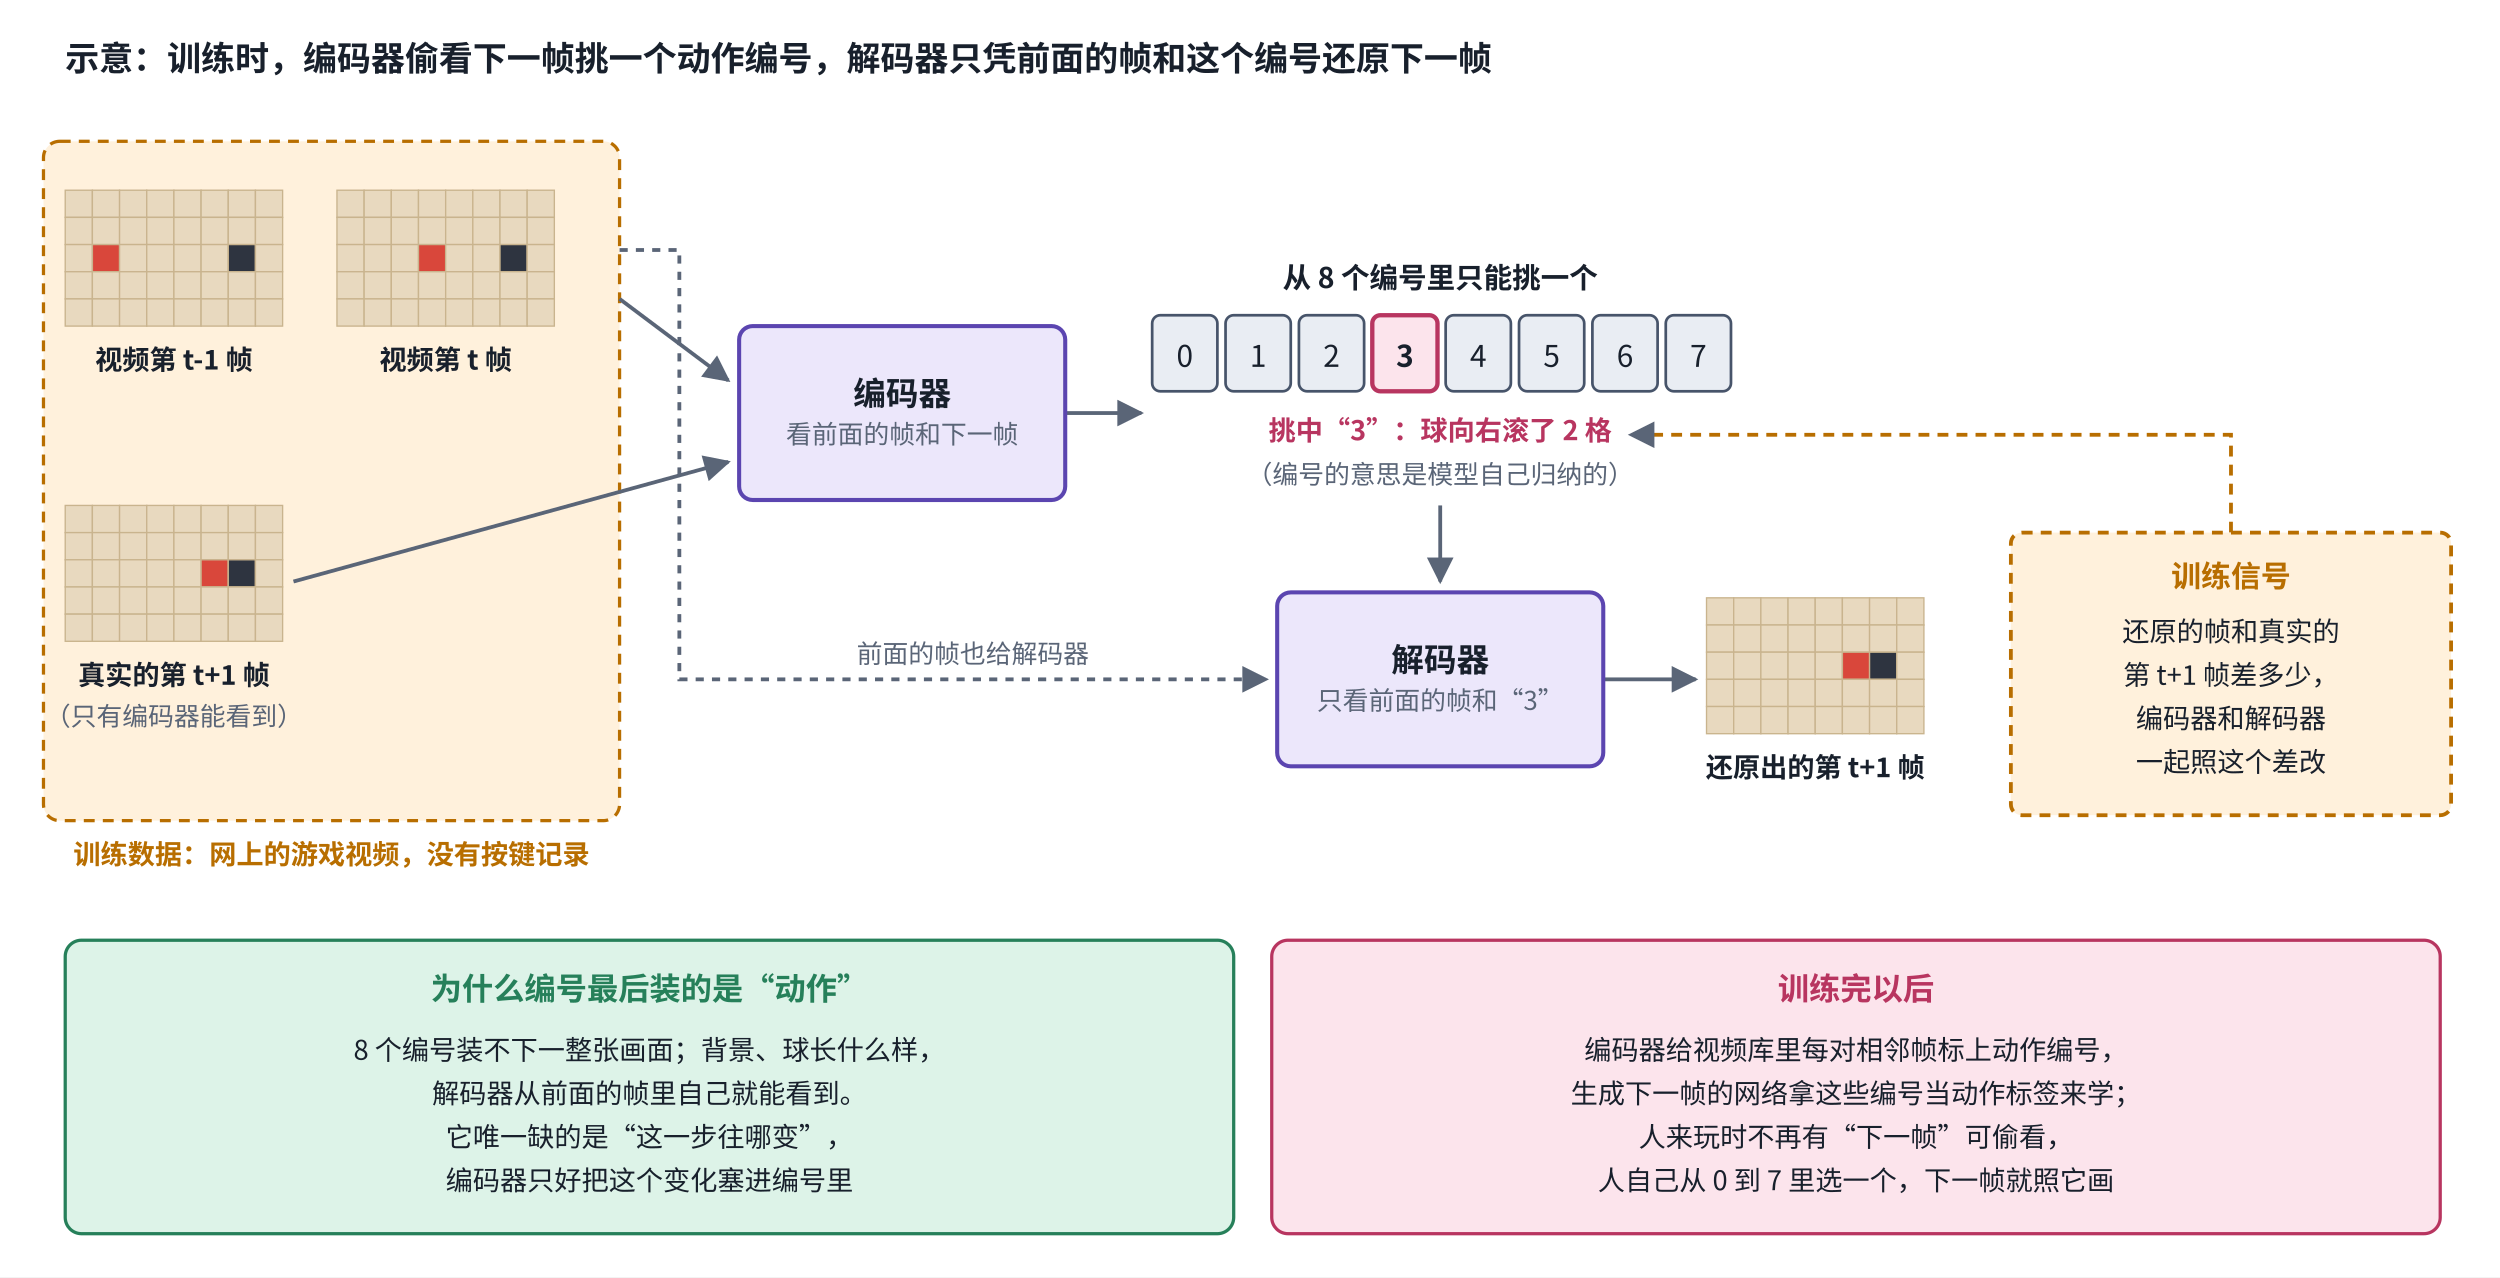
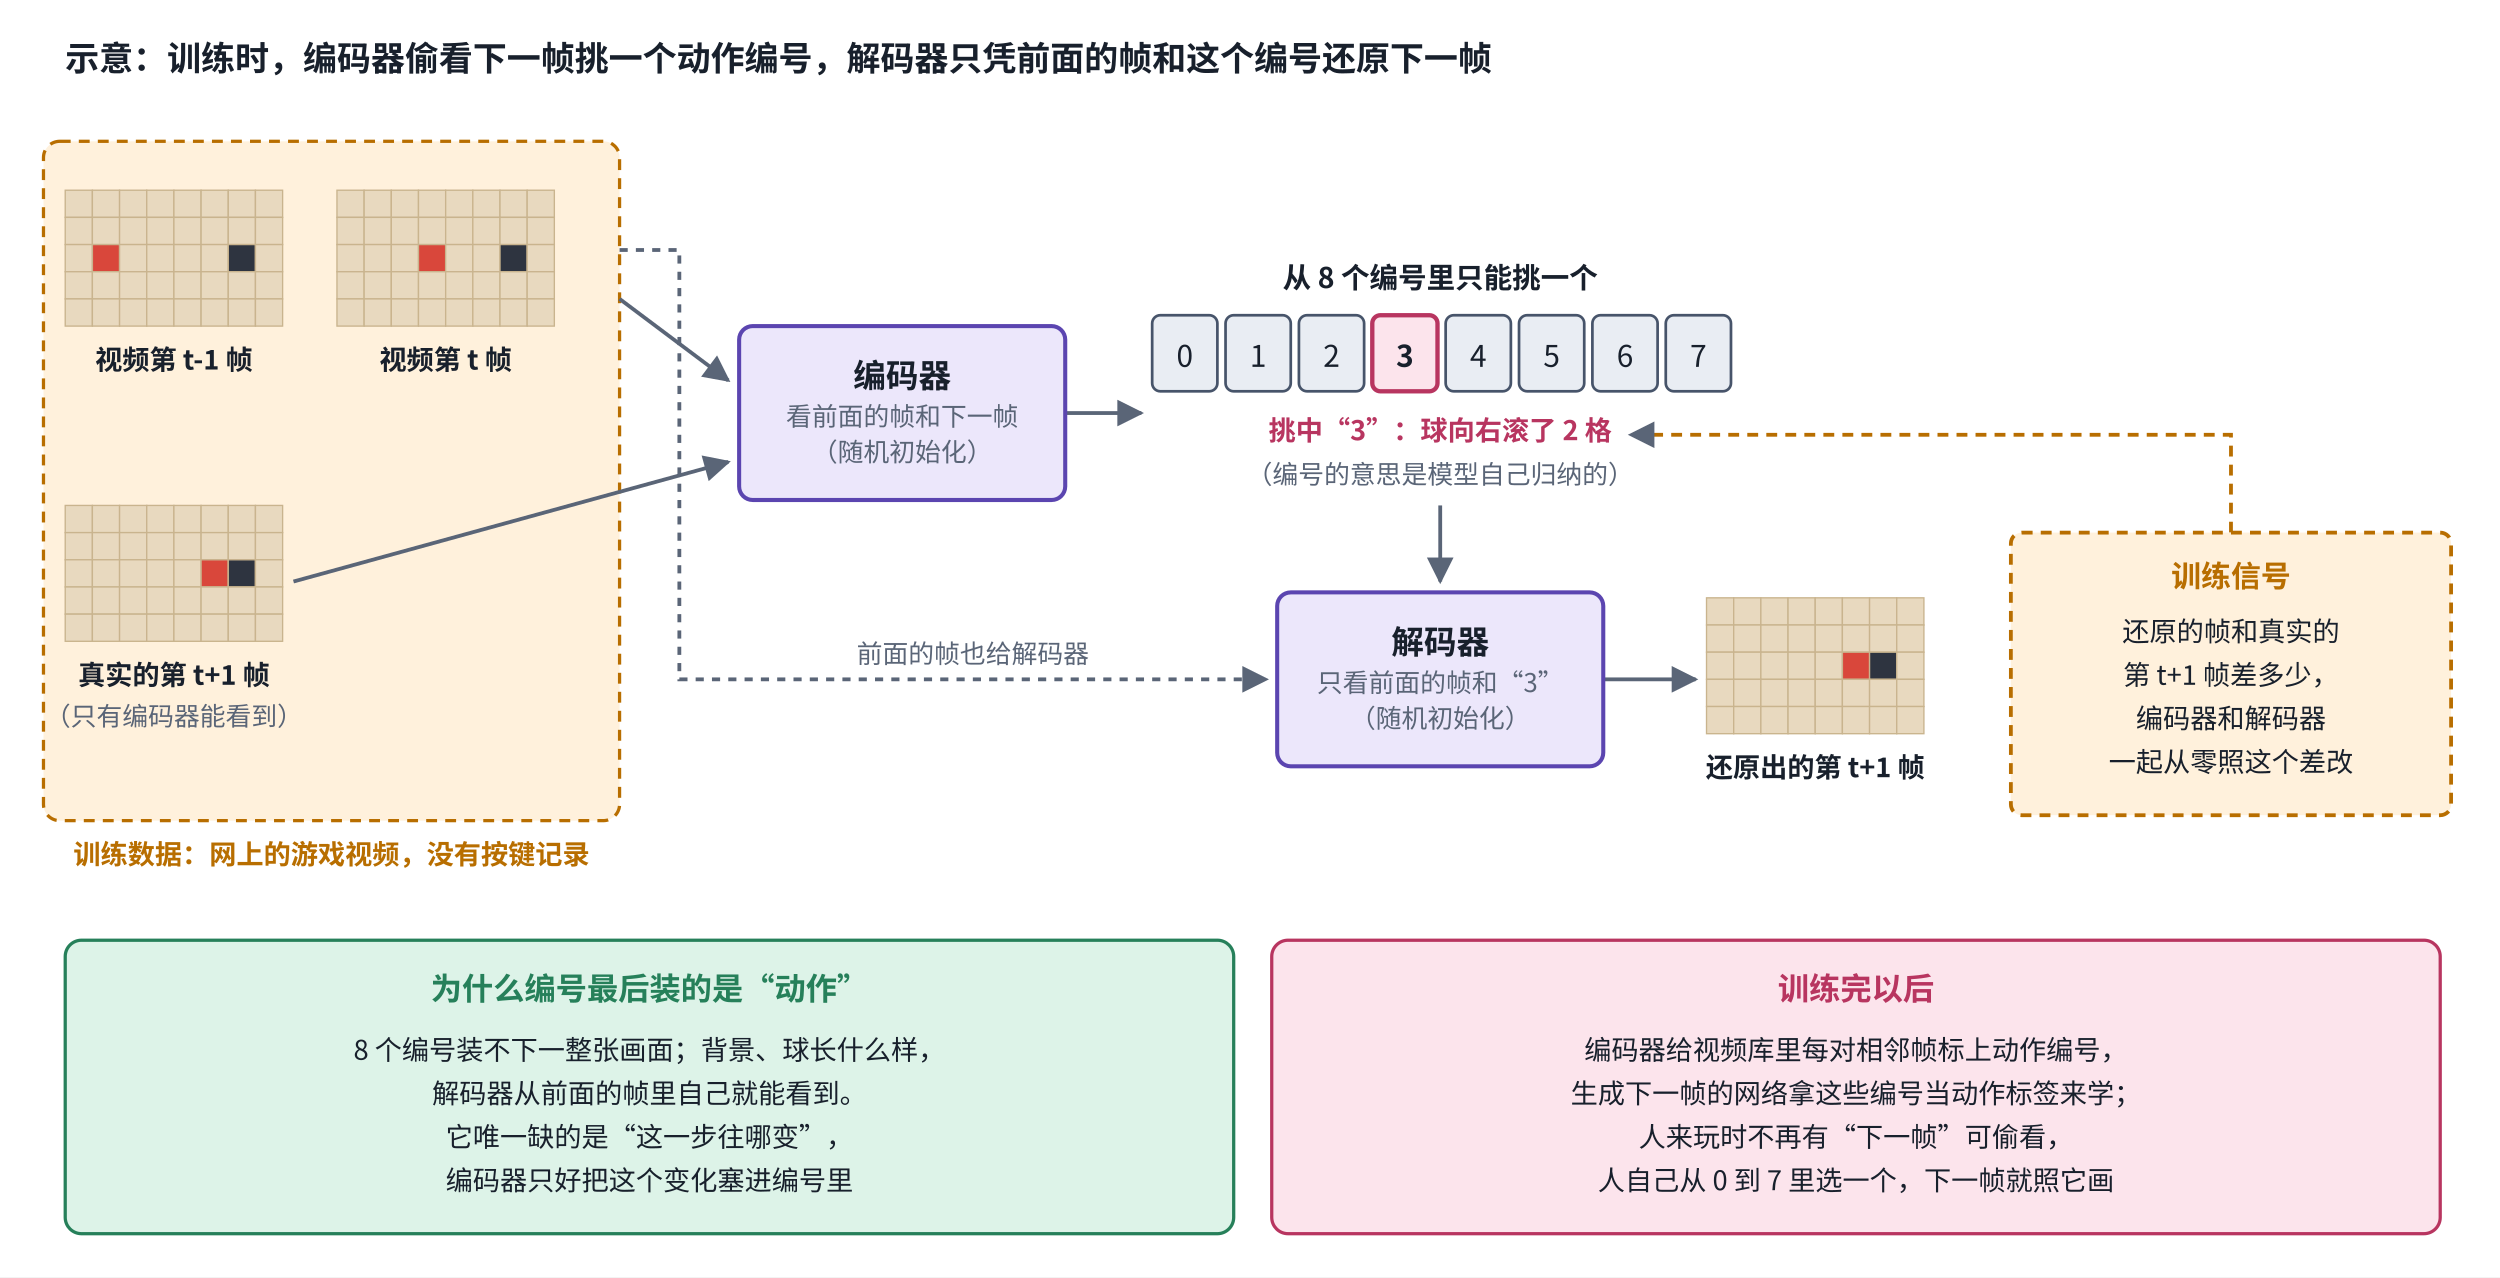
<svg xmlns="http://www.w3.org/2000/svg" viewBox="0 0 920 470" width="920" height="470" role="img" aria-label="Genie 怎样从没有按键记录的视频里学出隐含动作">
  <defs>
    <marker id="ah-picgenielam" viewBox="0 0 10 10" refX="9" refY="5" markerWidth="7" markerHeight="7" orient="auto-start-reverse">
      <path d="M0,0 L10,5 L0,10 z" fill="#5A6577" />
    </marker>
  </defs>
  <rect x="0" y="0" width="920" height="470" fill="#ffffff" />
  <rect x="16" y="52" width="212" height="250" rx="6" fill="#FFF1DC" stroke="#B86E00" stroke-width="1.2" stroke-dasharray="4 3" />
  <path d="M228,110 L268,140" fill="none" stroke="#5A6577" stroke-width="1.4" marker-end="url(#ah-picgenielam)" />
  <path d="M108,214 L268,170" fill="none" stroke="#5A6577" stroke-width="1.4" marker-end="url(#ah-picgenielam)" />
  <path d="M392,152 L420,152" fill="none" stroke="#5A6577" stroke-width="1.4" marker-end="url(#ah-picgenielam)" />
  <path d="M530,186 L530,214" fill="none" stroke="#5A6577" stroke-width="1.4" marker-end="url(#ah-picgenielam)" />
  <path d="M228,92 L250,92 L250,250 L466,250" fill="none" stroke="#5A6577" stroke-width="1.4" stroke-dasharray="3 3" marker-end="url(#ah-picgenielam)" />
  <path d="M590,250 L624,250" fill="none" stroke="#5A6577" stroke-width="1.4" marker-end="url(#ah-picgenielam)" />
  <path d="M821,196 L821,160 L600,160" fill="none" stroke="#B86E00" stroke-width="1.4" stroke-dasharray="4 3" marker-end="url(#ah-picgenielam)" />
  <rect x="24" y="70" width="10" height="10" fill="#E8D9BF" stroke="#C9B48E" stroke-width="0.5" />
  <rect x="34" y="70" width="10" height="10" fill="#E8D9BF" stroke="#C9B48E" stroke-width="0.5" />
  <rect x="44" y="70" width="10" height="10" fill="#E8D9BF" stroke="#C9B48E" stroke-width="0.5" />
  <rect x="54" y="70" width="10" height="10" fill="#E8D9BF" stroke="#C9B48E" stroke-width="0.5" />
  <rect x="64" y="70" width="10" height="10" fill="#E8D9BF" stroke="#C9B48E" stroke-width="0.5" />
  <rect x="74" y="70" width="10" height="10" fill="#E8D9BF" stroke="#C9B48E" stroke-width="0.5" />
  <rect x="84" y="70" width="10" height="10" fill="#E8D9BF" stroke="#C9B48E" stroke-width="0.5" />
  <rect x="94" y="70" width="10" height="10" fill="#E8D9BF" stroke="#C9B48E" stroke-width="0.5" />
  <rect x="24" y="80" width="10" height="10" fill="#E8D9BF" stroke="#C9B48E" stroke-width="0.5" />
  <rect x="34" y="80" width="10" height="10" fill="#E8D9BF" stroke="#C9B48E" stroke-width="0.5" />
  <rect x="44" y="80" width="10" height="10" fill="#E8D9BF" stroke="#C9B48E" stroke-width="0.5" />
  <rect x="54" y="80" width="10" height="10" fill="#E8D9BF" stroke="#C9B48E" stroke-width="0.5" />
  <rect x="64" y="80" width="10" height="10" fill="#E8D9BF" stroke="#C9B48E" stroke-width="0.5" />
  <rect x="74" y="80" width="10" height="10" fill="#E8D9BF" stroke="#C9B48E" stroke-width="0.5" />
  <rect x="84" y="80" width="10" height="10" fill="#E8D9BF" stroke="#C9B48E" stroke-width="0.5" />
  <rect x="94" y="80" width="10" height="10" fill="#E8D9BF" stroke="#C9B48E" stroke-width="0.5" />
  <rect x="24" y="90" width="10" height="10" fill="#E8D9BF" stroke="#C9B48E" stroke-width="0.5" />
  <rect x="34" y="90" width="10" height="10" fill="#D9473B" stroke="#C9B48E" stroke-width="0.5" />
  <rect x="44" y="90" width="10" height="10" fill="#E8D9BF" stroke="#C9B48E" stroke-width="0.5" />
  <rect x="54" y="90" width="10" height="10" fill="#E8D9BF" stroke="#C9B48E" stroke-width="0.5" />
  <rect x="64" y="90" width="10" height="10" fill="#E8D9BF" stroke="#C9B48E" stroke-width="0.5" />
  <rect x="74" y="90" width="10" height="10" fill="#E8D9BF" stroke="#C9B48E" stroke-width="0.5" />
  <rect x="84" y="90" width="10" height="10" fill="#2E3440" stroke="#C9B48E" stroke-width="0.5" />
  <rect x="94" y="90" width="10" height="10" fill="#E8D9BF" stroke="#C9B48E" stroke-width="0.5" />
  <rect x="24" y="100" width="10" height="10" fill="#E8D9BF" stroke="#C9B48E" stroke-width="0.5" />
  <rect x="34" y="100" width="10" height="10" fill="#E8D9BF" stroke="#C9B48E" stroke-width="0.5" />
  <rect x="44" y="100" width="10" height="10" fill="#E8D9BF" stroke="#C9B48E" stroke-width="0.5" />
  <rect x="54" y="100" width="10" height="10" fill="#E8D9BF" stroke="#C9B48E" stroke-width="0.5" />
  <rect x="64" y="100" width="10" height="10" fill="#E8D9BF" stroke="#C9B48E" stroke-width="0.5" />
  <rect x="74" y="100" width="10" height="10" fill="#E8D9BF" stroke="#C9B48E" stroke-width="0.5" />
  <rect x="84" y="100" width="10" height="10" fill="#E8D9BF" stroke="#C9B48E" stroke-width="0.5" />
  <rect x="94" y="100" width="10" height="10" fill="#E8D9BF" stroke="#C9B48E" stroke-width="0.5" />
  <rect x="24" y="110" width="10" height="10" fill="#E8D9BF" stroke="#C9B48E" stroke-width="0.5" />
  <rect x="34" y="110" width="10" height="10" fill="#E8D9BF" stroke="#C9B48E" stroke-width="0.5" />
  <rect x="44" y="110" width="10" height="10" fill="#E8D9BF" stroke="#C9B48E" stroke-width="0.5" />
  <rect x="54" y="110" width="10" height="10" fill="#E8D9BF" stroke="#C9B48E" stroke-width="0.5" />
  <rect x="64" y="110" width="10" height="10" fill="#E8D9BF" stroke="#C9B48E" stroke-width="0.5" />
  <rect x="74" y="110" width="10" height="10" fill="#E8D9BF" stroke="#C9B48E" stroke-width="0.5" />
  <rect x="84" y="110" width="10" height="10" fill="#E8D9BF" stroke="#C9B48E" stroke-width="0.5" />
  <rect x="94" y="110" width="10" height="10" fill="#E8D9BF" stroke="#C9B48E" stroke-width="0.5" />
  <rect x="124" y="70" width="10" height="10" fill="#E8D9BF" stroke="#C9B48E" stroke-width="0.5" />
  <rect x="134" y="70" width="10" height="10" fill="#E8D9BF" stroke="#C9B48E" stroke-width="0.5" />
  <rect x="144" y="70" width="10" height="10" fill="#E8D9BF" stroke="#C9B48E" stroke-width="0.5" />
  <rect x="154" y="70" width="10" height="10" fill="#E8D9BF" stroke="#C9B48E" stroke-width="0.5" />
  <rect x="164" y="70" width="10" height="10" fill="#E8D9BF" stroke="#C9B48E" stroke-width="0.5" />
  <rect x="174" y="70" width="10" height="10" fill="#E8D9BF" stroke="#C9B48E" stroke-width="0.5" />
  <rect x="184" y="70" width="10" height="10" fill="#E8D9BF" stroke="#C9B48E" stroke-width="0.5" />
  <rect x="194" y="70" width="10" height="10" fill="#E8D9BF" stroke="#C9B48E" stroke-width="0.5" />
  <rect x="124" y="80" width="10" height="10" fill="#E8D9BF" stroke="#C9B48E" stroke-width="0.5" />
  <rect x="134" y="80" width="10" height="10" fill="#E8D9BF" stroke="#C9B48E" stroke-width="0.5" />
  <rect x="144" y="80" width="10" height="10" fill="#E8D9BF" stroke="#C9B48E" stroke-width="0.5" />
  <rect x="154" y="80" width="10" height="10" fill="#E8D9BF" stroke="#C9B48E" stroke-width="0.5" />
  <rect x="164" y="80" width="10" height="10" fill="#E8D9BF" stroke="#C9B48E" stroke-width="0.5" />
  <rect x="174" y="80" width="10" height="10" fill="#E8D9BF" stroke="#C9B48E" stroke-width="0.5" />
  <rect x="184" y="80" width="10" height="10" fill="#E8D9BF" stroke="#C9B48E" stroke-width="0.5" />
  <rect x="194" y="80" width="10" height="10" fill="#E8D9BF" stroke="#C9B48E" stroke-width="0.5" />
  <rect x="124" y="90" width="10" height="10" fill="#E8D9BF" stroke="#C9B48E" stroke-width="0.5" />
  <rect x="134" y="90" width="10" height="10" fill="#E8D9BF" stroke="#C9B48E" stroke-width="0.5" />
  <rect x="144" y="90" width="10" height="10" fill="#E8D9BF" stroke="#C9B48E" stroke-width="0.5" />
  <rect x="154" y="90" width="10" height="10" fill="#D9473B" stroke="#C9B48E" stroke-width="0.5" />
  <rect x="164" y="90" width="10" height="10" fill="#E8D9BF" stroke="#C9B48E" stroke-width="0.5" />
  <rect x="174" y="90" width="10" height="10" fill="#E8D9BF" stroke="#C9B48E" stroke-width="0.5" />
  <rect x="184" y="90" width="10" height="10" fill="#2E3440" stroke="#C9B48E" stroke-width="0.5" />
  <rect x="194" y="90" width="10" height="10" fill="#E8D9BF" stroke="#C9B48E" stroke-width="0.5" />
  <rect x="124" y="100" width="10" height="10" fill="#E8D9BF" stroke="#C9B48E" stroke-width="0.5" />
  <rect x="134" y="100" width="10" height="10" fill="#E8D9BF" stroke="#C9B48E" stroke-width="0.5" />
  <rect x="144" y="100" width="10" height="10" fill="#E8D9BF" stroke="#C9B48E" stroke-width="0.5" />
  <rect x="154" y="100" width="10" height="10" fill="#E8D9BF" stroke="#C9B48E" stroke-width="0.5" />
  <rect x="164" y="100" width="10" height="10" fill="#E8D9BF" stroke="#C9B48E" stroke-width="0.5" />
  <rect x="174" y="100" width="10" height="10" fill="#E8D9BF" stroke="#C9B48E" stroke-width="0.5" />
  <rect x="184" y="100" width="10" height="10" fill="#E8D9BF" stroke="#C9B48E" stroke-width="0.5" />
  <rect x="194" y="100" width="10" height="10" fill="#E8D9BF" stroke="#C9B48E" stroke-width="0.5" />
  <rect x="124" y="110" width="10" height="10" fill="#E8D9BF" stroke="#C9B48E" stroke-width="0.5" />
  <rect x="134" y="110" width="10" height="10" fill="#E8D9BF" stroke="#C9B48E" stroke-width="0.5" />
  <rect x="144" y="110" width="10" height="10" fill="#E8D9BF" stroke="#C9B48E" stroke-width="0.5" />
  <rect x="154" y="110" width="10" height="10" fill="#E8D9BF" stroke="#C9B48E" stroke-width="0.5" />
  <rect x="164" y="110" width="10" height="10" fill="#E8D9BF" stroke="#C9B48E" stroke-width="0.5" />
  <rect x="174" y="110" width="10" height="10" fill="#E8D9BF" stroke="#C9B48E" stroke-width="0.5" />
  <rect x="184" y="110" width="10" height="10" fill="#E8D9BF" stroke="#C9B48E" stroke-width="0.5" />
  <rect x="194" y="110" width="10" height="10" fill="#E8D9BF" stroke="#C9B48E" stroke-width="0.5" />
  <rect x="24" y="186" width="10" height="10" fill="#E8D9BF" stroke="#C9B48E" stroke-width="0.5" />
  <rect x="34" y="186" width="10" height="10" fill="#E8D9BF" stroke="#C9B48E" stroke-width="0.5" />
  <rect x="44" y="186" width="10" height="10" fill="#E8D9BF" stroke="#C9B48E" stroke-width="0.5" />
  <rect x="54" y="186" width="10" height="10" fill="#E8D9BF" stroke="#C9B48E" stroke-width="0.5" />
  <rect x="64" y="186" width="10" height="10" fill="#E8D9BF" stroke="#C9B48E" stroke-width="0.5" />
  <rect x="74" y="186" width="10" height="10" fill="#E8D9BF" stroke="#C9B48E" stroke-width="0.5" />
  <rect x="84" y="186" width="10" height="10" fill="#E8D9BF" stroke="#C9B48E" stroke-width="0.5" />
  <rect x="94" y="186" width="10" height="10" fill="#E8D9BF" stroke="#C9B48E" stroke-width="0.5" />
  <rect x="24" y="196" width="10" height="10" fill="#E8D9BF" stroke="#C9B48E" stroke-width="0.5" />
  <rect x="34" y="196" width="10" height="10" fill="#E8D9BF" stroke="#C9B48E" stroke-width="0.5" />
  <rect x="44" y="196" width="10" height="10" fill="#E8D9BF" stroke="#C9B48E" stroke-width="0.5" />
  <rect x="54" y="196" width="10" height="10" fill="#E8D9BF" stroke="#C9B48E" stroke-width="0.5" />
  <rect x="64" y="196" width="10" height="10" fill="#E8D9BF" stroke="#C9B48E" stroke-width="0.5" />
  <rect x="74" y="196" width="10" height="10" fill="#E8D9BF" stroke="#C9B48E" stroke-width="0.5" />
  <rect x="84" y="196" width="10" height="10" fill="#E8D9BF" stroke="#C9B48E" stroke-width="0.5" />
  <rect x="94" y="196" width="10" height="10" fill="#E8D9BF" stroke="#C9B48E" stroke-width="0.5" />
  <rect x="24" y="206" width="10" height="10" fill="#E8D9BF" stroke="#C9B48E" stroke-width="0.5" />
  <rect x="34" y="206" width="10" height="10" fill="#E8D9BF" stroke="#C9B48E" stroke-width="0.5" />
  <rect x="44" y="206" width="10" height="10" fill="#E8D9BF" stroke="#C9B48E" stroke-width="0.5" />
  <rect x="54" y="206" width="10" height="10" fill="#E8D9BF" stroke="#C9B48E" stroke-width="0.5" />
  <rect x="64" y="206" width="10" height="10" fill="#E8D9BF" stroke="#C9B48E" stroke-width="0.5" />
  <rect x="74" y="206" width="10" height="10" fill="#D9473B" stroke="#C9B48E" stroke-width="0.5" />
  <rect x="84" y="206" width="10" height="10" fill="#2E3440" stroke="#C9B48E" stroke-width="0.5" />
  <rect x="94" y="206" width="10" height="10" fill="#E8D9BF" stroke="#C9B48E" stroke-width="0.5" />
  <rect x="24" y="216" width="10" height="10" fill="#E8D9BF" stroke="#C9B48E" stroke-width="0.5" />
  <rect x="34" y="216" width="10" height="10" fill="#E8D9BF" stroke="#C9B48E" stroke-width="0.5" />
  <rect x="44" y="216" width="10" height="10" fill="#E8D9BF" stroke="#C9B48E" stroke-width="0.5" />
  <rect x="54" y="216" width="10" height="10" fill="#E8D9BF" stroke="#C9B48E" stroke-width="0.5" />
  <rect x="64" y="216" width="10" height="10" fill="#E8D9BF" stroke="#C9B48E" stroke-width="0.5" />
  <rect x="74" y="216" width="10" height="10" fill="#E8D9BF" stroke="#C9B48E" stroke-width="0.5" />
  <rect x="84" y="216" width="10" height="10" fill="#E8D9BF" stroke="#C9B48E" stroke-width="0.5" />
  <rect x="94" y="216" width="10" height="10" fill="#E8D9BF" stroke="#C9B48E" stroke-width="0.5" />
  <rect x="24" y="226" width="10" height="10" fill="#E8D9BF" stroke="#C9B48E" stroke-width="0.5" />
  <rect x="34" y="226" width="10" height="10" fill="#E8D9BF" stroke="#C9B48E" stroke-width="0.5" />
  <rect x="44" y="226" width="10" height="10" fill="#E8D9BF" stroke="#C9B48E" stroke-width="0.5" />
  <rect x="54" y="226" width="10" height="10" fill="#E8D9BF" stroke="#C9B48E" stroke-width="0.5" />
  <rect x="64" y="226" width="10" height="10" fill="#E8D9BF" stroke="#C9B48E" stroke-width="0.5" />
  <rect x="74" y="226" width="10" height="10" fill="#E8D9BF" stroke="#C9B48E" stroke-width="0.5" />
  <rect x="84" y="226" width="10" height="10" fill="#E8D9BF" stroke="#C9B48E" stroke-width="0.5" />
  <rect x="94" y="226" width="10" height="10" fill="#E8D9BF" stroke="#C9B48E" stroke-width="0.5" />
  <rect x="272" y="120" width="120" height="64" rx="5" fill="#ECE7FB" stroke="#5B45B0" stroke-width="1.5" />
  <rect x="424" y="116" width="24" height="28" rx="3" fill="#E9EDF3" stroke="#47546A" stroke-width="1" />
  <rect x="451" y="116" width="24" height="28" rx="3" fill="#E9EDF3" stroke="#47546A" stroke-width="1" />
  <rect x="478" y="116" width="24" height="28" rx="3" fill="#E9EDF3" stroke="#47546A" stroke-width="1" />
  <rect x="505" y="116" width="24" height="28" rx="3" fill="#FCE4EC" stroke="#B83560" stroke-width="1.6" />
  <rect x="532" y="116" width="24" height="28" rx="3" fill="#E9EDF3" stroke="#47546A" stroke-width="1" />
  <rect x="559" y="116" width="24" height="28" rx="3" fill="#E9EDF3" stroke="#47546A" stroke-width="1" />
  <rect x="586" y="116" width="24" height="28" rx="3" fill="#E9EDF3" stroke="#47546A" stroke-width="1" />
  <rect x="613" y="116" width="24" height="28" rx="3" fill="#E9EDF3" stroke="#47546A" stroke-width="1" />
  <rect x="470" y="218" width="120" height="64" rx="5" fill="#ECE7FB" stroke="#5B45B0" stroke-width="1.5" />
  <rect x="628" y="220" width="10" height="10" fill="#E8D9BF" stroke="#C9B48E" stroke-width="0.5" />
  <rect x="638" y="220" width="10" height="10" fill="#E8D9BF" stroke="#C9B48E" stroke-width="0.5" />
  <rect x="648" y="220" width="10" height="10" fill="#E8D9BF" stroke="#C9B48E" stroke-width="0.5" />
  <rect x="658" y="220" width="10" height="10" fill="#E8D9BF" stroke="#C9B48E" stroke-width="0.5" />
  <rect x="668" y="220" width="10" height="10" fill="#E8D9BF" stroke="#C9B48E" stroke-width="0.5" />
  <rect x="678" y="220" width="10" height="10" fill="#E8D9BF" stroke="#C9B48E" stroke-width="0.5" />
  <rect x="688" y="220" width="10" height="10" fill="#E8D9BF" stroke="#C9B48E" stroke-width="0.5" />
  <rect x="698" y="220" width="10" height="10" fill="#E8D9BF" stroke="#C9B48E" stroke-width="0.5" />
  <rect x="628" y="230" width="10" height="10" fill="#E8D9BF" stroke="#C9B48E" stroke-width="0.5" />
  <rect x="638" y="230" width="10" height="10" fill="#E8D9BF" stroke="#C9B48E" stroke-width="0.5" />
  <rect x="648" y="230" width="10" height="10" fill="#E8D9BF" stroke="#C9B48E" stroke-width="0.5" />
  <rect x="658" y="230" width="10" height="10" fill="#E8D9BF" stroke="#C9B48E" stroke-width="0.5" />
  <rect x="668" y="230" width="10" height="10" fill="#E8D9BF" stroke="#C9B48E" stroke-width="0.5" />
  <rect x="678" y="230" width="10" height="10" fill="#E8D9BF" stroke="#C9B48E" stroke-width="0.5" />
  <rect x="688" y="230" width="10" height="10" fill="#E8D9BF" stroke="#C9B48E" stroke-width="0.5" />
  <rect x="698" y="230" width="10" height="10" fill="#E8D9BF" stroke="#C9B48E" stroke-width="0.5" />
  <rect x="628" y="240" width="10" height="10" fill="#E8D9BF" stroke="#C9B48E" stroke-width="0.5" />
  <rect x="638" y="240" width="10" height="10" fill="#E8D9BF" stroke="#C9B48E" stroke-width="0.5" />
  <rect x="648" y="240" width="10" height="10" fill="#E8D9BF" stroke="#C9B48E" stroke-width="0.5" />
  <rect x="658" y="240" width="10" height="10" fill="#E8D9BF" stroke="#C9B48E" stroke-width="0.5" />
  <rect x="668" y="240" width="10" height="10" fill="#E8D9BF" stroke="#C9B48E" stroke-width="0.5" />
  <rect x="678" y="240" width="10" height="10" fill="#D9473B" stroke="#C9B48E" stroke-width="0.5" />
  <rect x="688" y="240" width="10" height="10" fill="#2E3440" stroke="#C9B48E" stroke-width="0.5" />
  <rect x="698" y="240" width="10" height="10" fill="#E8D9BF" stroke="#C9B48E" stroke-width="0.5" />
  <rect x="628" y="250" width="10" height="10" fill="#E8D9BF" stroke="#C9B48E" stroke-width="0.5" />
  <rect x="638" y="250" width="10" height="10" fill="#E8D9BF" stroke="#C9B48E" stroke-width="0.5" />
  <rect x="648" y="250" width="10" height="10" fill="#E8D9BF" stroke="#C9B48E" stroke-width="0.5" />
  <rect x="658" y="250" width="10" height="10" fill="#E8D9BF" stroke="#C9B48E" stroke-width="0.5" />
  <rect x="668" y="250" width="10" height="10" fill="#E8D9BF" stroke="#C9B48E" stroke-width="0.5" />
  <rect x="678" y="250" width="10" height="10" fill="#E8D9BF" stroke="#C9B48E" stroke-width="0.5" />
  <rect x="688" y="250" width="10" height="10" fill="#E8D9BF" stroke="#C9B48E" stroke-width="0.5" />
  <rect x="698" y="250" width="10" height="10" fill="#E8D9BF" stroke="#C9B48E" stroke-width="0.5" />
  <rect x="628" y="260" width="10" height="10" fill="#E8D9BF" stroke="#C9B48E" stroke-width="0.5" />
  <rect x="638" y="260" width="10" height="10" fill="#E8D9BF" stroke="#C9B48E" stroke-width="0.5" />
  <rect x="648" y="260" width="10" height="10" fill="#E8D9BF" stroke="#C9B48E" stroke-width="0.5" />
  <rect x="658" y="260" width="10" height="10" fill="#E8D9BF" stroke="#C9B48E" stroke-width="0.5" />
  <rect x="668" y="260" width="10" height="10" fill="#E8D9BF" stroke="#C9B48E" stroke-width="0.5" />
  <rect x="678" y="260" width="10" height="10" fill="#E8D9BF" stroke="#C9B48E" stroke-width="0.5" />
  <rect x="688" y="260" width="10" height="10" fill="#E8D9BF" stroke="#C9B48E" stroke-width="0.5" />
  <rect x="698" y="260" width="10" height="10" fill="#E8D9BF" stroke="#C9B48E" stroke-width="0.5" />
  <rect x="740" y="196" width="162" height="104" rx="4" fill="#FFF1DC" stroke="#B86E00" stroke-width="1.4" stroke-dasharray="4 3" />
  <rect x="24" y="346" width="430" height="108" rx="6" fill="#DDF3E8" stroke="#26805A" stroke-width="1.2" />
  <rect x="468" y="346" width="430" height="108" rx="6" fill="#FCE4EC" stroke="#B83560" stroke-width="1.2" />
  <text x="24" y="26" text-anchor="start" font-size="12.5" font-weight="600" fill="#18202C" font-family="PingFang SC, Noto Sans CJK SC, Microsoft YaHei, sans-serif">示意：训练时，编码器偷看下一帧挑一个动作编号，解码器只凭前面的帧和这个编号还原下一帧</text>
  <text x="64" y="136" text-anchor="middle" font-size="10" font-weight="600" fill="#18202C" font-family="PingFang SC, Noto Sans CJK SC, Microsoft YaHei, sans-serif">视频第 t-1 帧</text>
  <text x="164" y="136" text-anchor="middle" font-size="10" font-weight="600" fill="#18202C" font-family="PingFang SC, Noto Sans CJK SC, Microsoft YaHei, sans-serif">视频第 t 帧</text>
  <text x="64" y="252" text-anchor="middle" font-size="10" font-weight="600" fill="#18202C" font-family="PingFang SC, Noto Sans CJK SC, Microsoft YaHei, sans-serif">真实的第 t+1 帧</text>
  <text x="64" y="267" text-anchor="middle" font-size="9.5" font-weight="400" fill="#5A6577" font-family="PingFang SC, Noto Sans CJK SC, Microsoft YaHei, sans-serif">（只有编码器能看到）</text>
  <text x="122" y="318" text-anchor="middle" font-size="10" font-weight="600" fill="#B86E00" font-family="PingFang SC, Noto Sans CJK SC, Microsoft YaHei, sans-serif">训练数据：网上的游戏视频，没有按键记录</text>
-   <text x="332" y="149.165" text-anchor="middle" font-size="12" font-weight="600" fill="#18202C" font-family="PingFang SC, Noto Sans CJK SC, Microsoft YaHei, sans-serif">编码器</text>
-   <text x="332" y="163.225" text-anchor="middle" font-size="9.5" font-weight="400" fill="#5A6577" font-family="PingFang SC, Noto Sans CJK SC, Microsoft YaHei, sans-serif">看前面的帧和下一帧</text>
+   <text x="332" y="142.61" text-anchor="middle" font-size="12" font-weight="600" fill="#18202C" font-family="PingFang SC, Noto Sans CJK SC, Microsoft YaHei, sans-serif">编码器</text>
+   <text x="332" y="156.67" text-anchor="middle" font-size="9.5" font-weight="400" fill="#5A6577" font-family="PingFang SC, Noto Sans CJK SC, Microsoft YaHei, sans-serif">看前面的帧和下一帧</text>
+   <text x="332" y="169.78" text-anchor="middle" font-size="9.5" font-weight="400" fill="#5A6577" font-family="PingFang SC, Noto Sans CJK SC, Microsoft YaHei, sans-serif">（随机初始化）</text>
  <text x="530" y="106" text-anchor="middle" font-size="10.5" font-weight="600" fill="#18202C" font-family="PingFang SC, Noto Sans CJK SC, Microsoft YaHei, sans-serif">从 8 个编号里只能挑一个</text>
  <text x="436" y="135" text-anchor="middle" font-size="11" font-weight="500" fill="#18202C" font-family="PingFang SC, Noto Sans CJK SC, Microsoft YaHei, sans-serif">0</text>
  <text x="463" y="135" text-anchor="middle" font-size="11" font-weight="500" fill="#18202C" font-family="PingFang SC, Noto Sans CJK SC, Microsoft YaHei, sans-serif">1</text>
  <text x="490" y="135" text-anchor="middle" font-size="11" font-weight="500" fill="#18202C" font-family="PingFang SC, Noto Sans CJK SC, Microsoft YaHei, sans-serif">2</text>
  <text x="517" y="135" text-anchor="middle" font-size="11" font-weight="700" fill="#18202C" font-family="PingFang SC, Noto Sans CJK SC, Microsoft YaHei, sans-serif">3</text>
  <text x="544" y="135" text-anchor="middle" font-size="11" font-weight="500" fill="#18202C" font-family="PingFang SC, Noto Sans CJK SC, Microsoft YaHei, sans-serif">4</text>
  <text x="571" y="135" text-anchor="middle" font-size="11" font-weight="500" fill="#18202C" font-family="PingFang SC, Noto Sans CJK SC, Microsoft YaHei, sans-serif">5</text>
  <text x="598" y="135" text-anchor="middle" font-size="11" font-weight="500" fill="#18202C" font-family="PingFang SC, Noto Sans CJK SC, Microsoft YaHei, sans-serif">6</text>
  <text x="625" y="135" text-anchor="middle" font-size="11" font-weight="500" fill="#18202C" font-family="PingFang SC, Noto Sans CJK SC, Microsoft YaHei, sans-serif">7</text>
  <text x="530" y="162" text-anchor="middle" font-size="10" font-weight="600" fill="#B83560" font-family="PingFang SC, Noto Sans CJK SC, Microsoft YaHei, sans-serif">挑中“3”：球向右滚了 2 格</text>
  <text x="530" y="178" text-anchor="middle" font-size="9.5" font-weight="400" fill="#5A6577" font-family="PingFang SC, Noto Sans CJK SC, Microsoft YaHei, sans-serif">（编号的意思是模型自己归纳的）</text>
-   <text x="530" y="247.165" text-anchor="middle" font-size="12" font-weight="600" fill="#18202C" font-family="PingFang SC, Noto Sans CJK SC, Microsoft YaHei, sans-serif">解码器</text>
-   <text x="530" y="261.225" text-anchor="middle" font-size="9.5" font-weight="400" fill="#5A6577" font-family="PingFang SC, Noto Sans CJK SC, Microsoft YaHei, sans-serif">只看前面的帧和“3”</text>
+   <text x="530" y="240.61" text-anchor="middle" font-size="12" font-weight="600" fill="#18202C" font-family="PingFang SC, Noto Sans CJK SC, Microsoft YaHei, sans-serif">解码器</text>
+   <text x="530" y="254.67" text-anchor="middle" font-size="9.5" font-weight="400" fill="#5A6577" font-family="PingFang SC, Noto Sans CJK SC, Microsoft YaHei, sans-serif">只看前面的帧和“3”</text>
+   <text x="530" y="267.78" text-anchor="middle" font-size="9.5" font-weight="400" fill="#5A6577" font-family="PingFang SC, Noto Sans CJK SC, Microsoft YaHei, sans-serif">（随机初始化）</text>
  <text x="358" y="244" text-anchor="middle" font-size="9.5" font-weight="500" fill="#5A6577" font-family="PingFang SC, Noto Sans CJK SC, Microsoft YaHei, sans-serif" style="paint-order:stroke;stroke-width:4px;stroke-linejoin:round" stroke="#ffffff">前面的帧也给解码器</text>
  <text x="668" y="286" text-anchor="middle" font-size="10" font-weight="600" fill="#18202C" font-family="PingFang SC, Noto Sans CJK SC, Microsoft YaHei, sans-serif">还原出的第 t+1 帧</text>
  <text x="821" y="216" text-anchor="middle" font-size="11" font-weight="700" fill="#B86E00" font-family="PingFang SC, Noto Sans CJK SC, Microsoft YaHei, sans-serif">训练信号</text>
  <text x="821" y="236" text-anchor="middle" font-size="10" font-weight="400" fill="#18202C" font-family="PingFang SC, Noto Sans CJK SC, Microsoft YaHei, sans-serif">还原的帧和真实的</text>
  <text x="821" y="252" text-anchor="middle" font-size="10" font-weight="400" fill="#18202C" font-family="PingFang SC, Noto Sans CJK SC, Microsoft YaHei, sans-serif">第 t+1 帧差多少，</text>
  <text x="821" y="268" text-anchor="middle" font-size="10" font-weight="400" fill="#18202C" font-family="PingFang SC, Noto Sans CJK SC, Microsoft YaHei, sans-serif">编码器和解码器</text>
-   <text x="821" y="284" text-anchor="middle" font-size="10" font-weight="400" fill="#18202C" font-family="PingFang SC, Noto Sans CJK SC, Microsoft YaHei, sans-serif">一起照这个差改</text>
+   <text x="821" y="284" text-anchor="middle" font-size="10" font-weight="400" fill="#18202C" font-family="PingFang SC, Noto Sans CJK SC, Microsoft YaHei, sans-serif">一起从零照这个差改</text>
  <text x="239" y="368" text-anchor="middle" font-size="11.5" font-weight="700" fill="#26805A" font-family="PingFang SC, Noto Sans CJK SC, Microsoft YaHei, sans-serif">为什么编号最后装的是“动作”</text>
  <text x="239" y="390" text-anchor="middle" font-size="10" font-weight="400" fill="#18202C" font-family="PingFang SC, Noto Sans CJK SC, Microsoft YaHei, sans-serif">8 个编号装不下一整张画面；背景、球长什么样，</text>
  <text x="239" y="406" text-anchor="middle" font-size="10" font-weight="400" fill="#18202C" font-family="PingFang SC, Noto Sans CJK SC, Microsoft YaHei, sans-serif">解码器从前面的帧里自己就能看到。</text>
  <text x="239" y="422" text-anchor="middle" font-size="10" font-weight="400" fill="#18202C" font-family="PingFang SC, Noto Sans CJK SC, Microsoft YaHei, sans-serif">它唯一缺的是“这一步往哪变”，</text>
  <text x="239" y="438" text-anchor="middle" font-size="10" font-weight="400" fill="#18202C" font-family="PingFang SC, Noto Sans CJK SC, Microsoft YaHei, sans-serif">编码器只好把这个变化塞进编号里</text>
  <text x="683" y="368" text-anchor="middle" font-size="11.5" font-weight="700" fill="#B83560" font-family="PingFang SC, Noto Sans CJK SC, Microsoft YaHei, sans-serif">训练完以后</text>
  <text x="683" y="390" text-anchor="middle" font-size="10" font-weight="400" fill="#18202C" font-family="PingFang SC, Noto Sans CJK SC, Microsoft YaHei, sans-serif">编码器给视频库里每对相邻帧标上动作编号，</text>
  <text x="683" y="406" text-anchor="middle" font-size="10" font-weight="400" fill="#18202C" font-family="PingFang SC, Noto Sans CJK SC, Microsoft YaHei, sans-serif">生成下一帧的网络拿这些编号当动作标签来学；</text>
  <text x="683" y="422" text-anchor="middle" font-size="10" font-weight="400" fill="#18202C" font-family="PingFang SC, Noto Sans CJK SC, Microsoft YaHei, sans-serif">人来玩时不再有“下一帧”可偷看，</text>
  <text x="683" y="438" text-anchor="middle" font-size="10" font-weight="400" fill="#18202C" font-family="PingFang SC, Noto Sans CJK SC, Microsoft YaHei, sans-serif">人自己从 0 到 7 里选一个，下一帧就照它画</text>
</svg>
